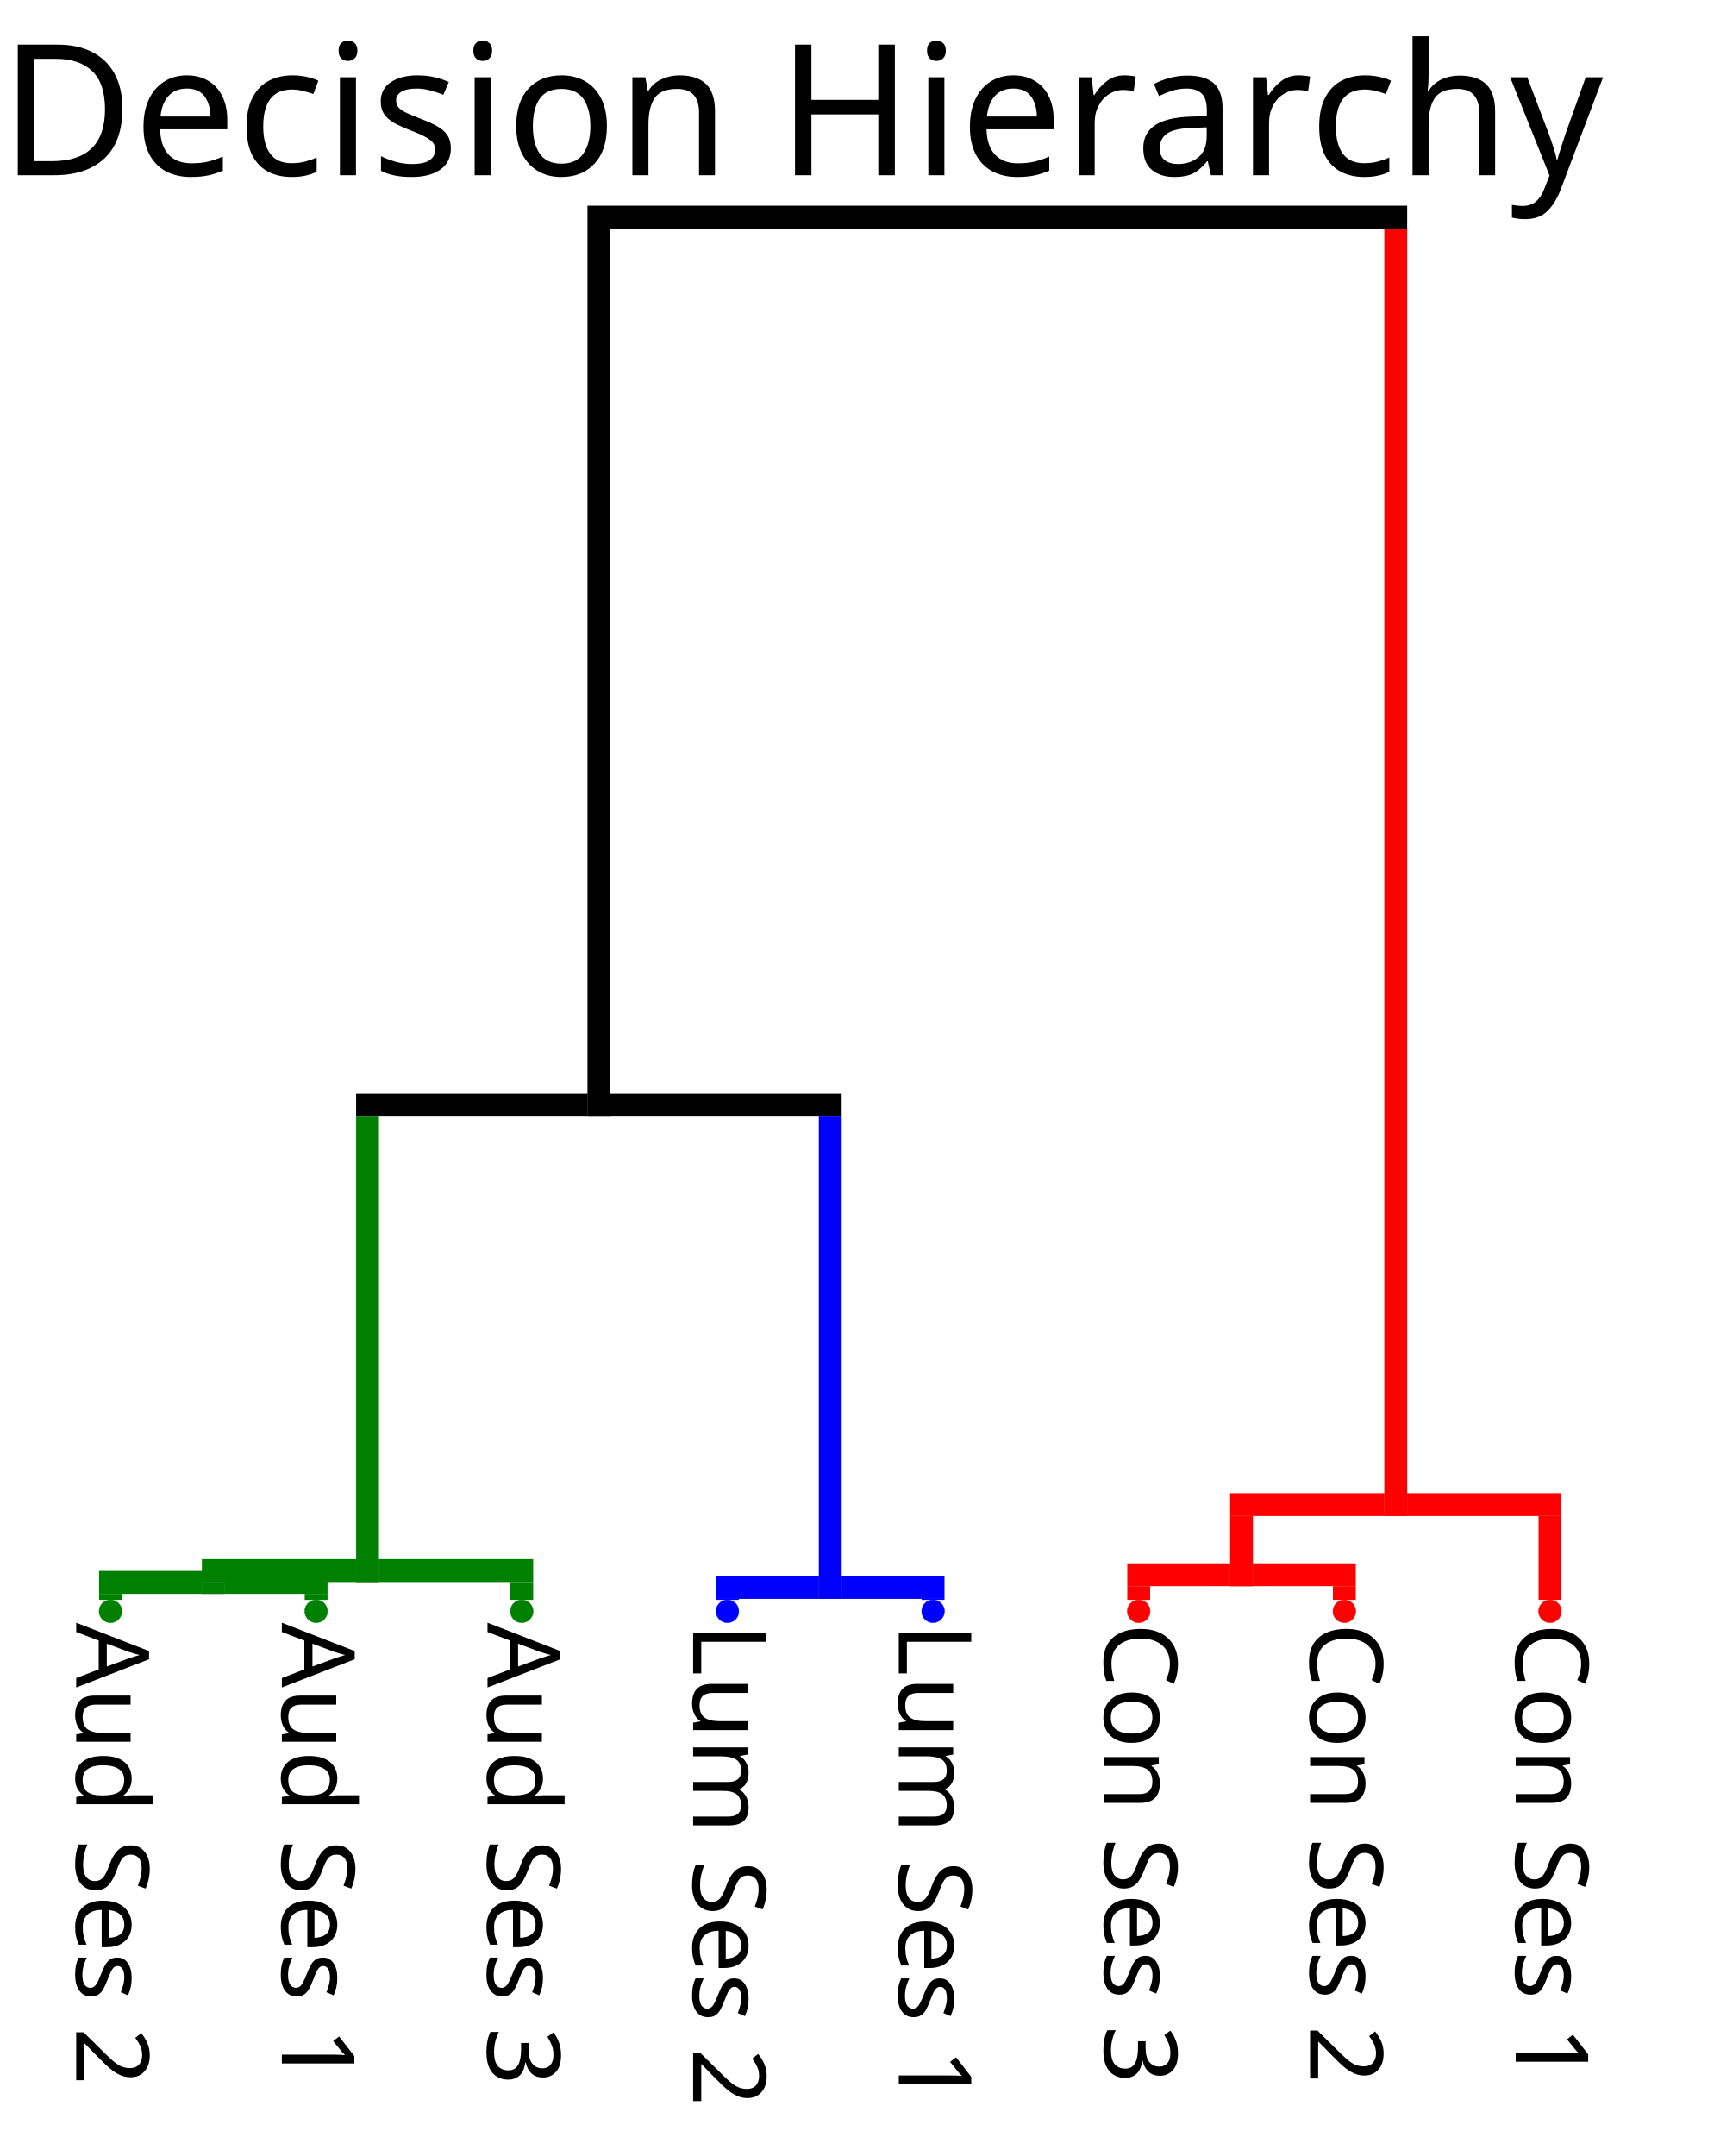
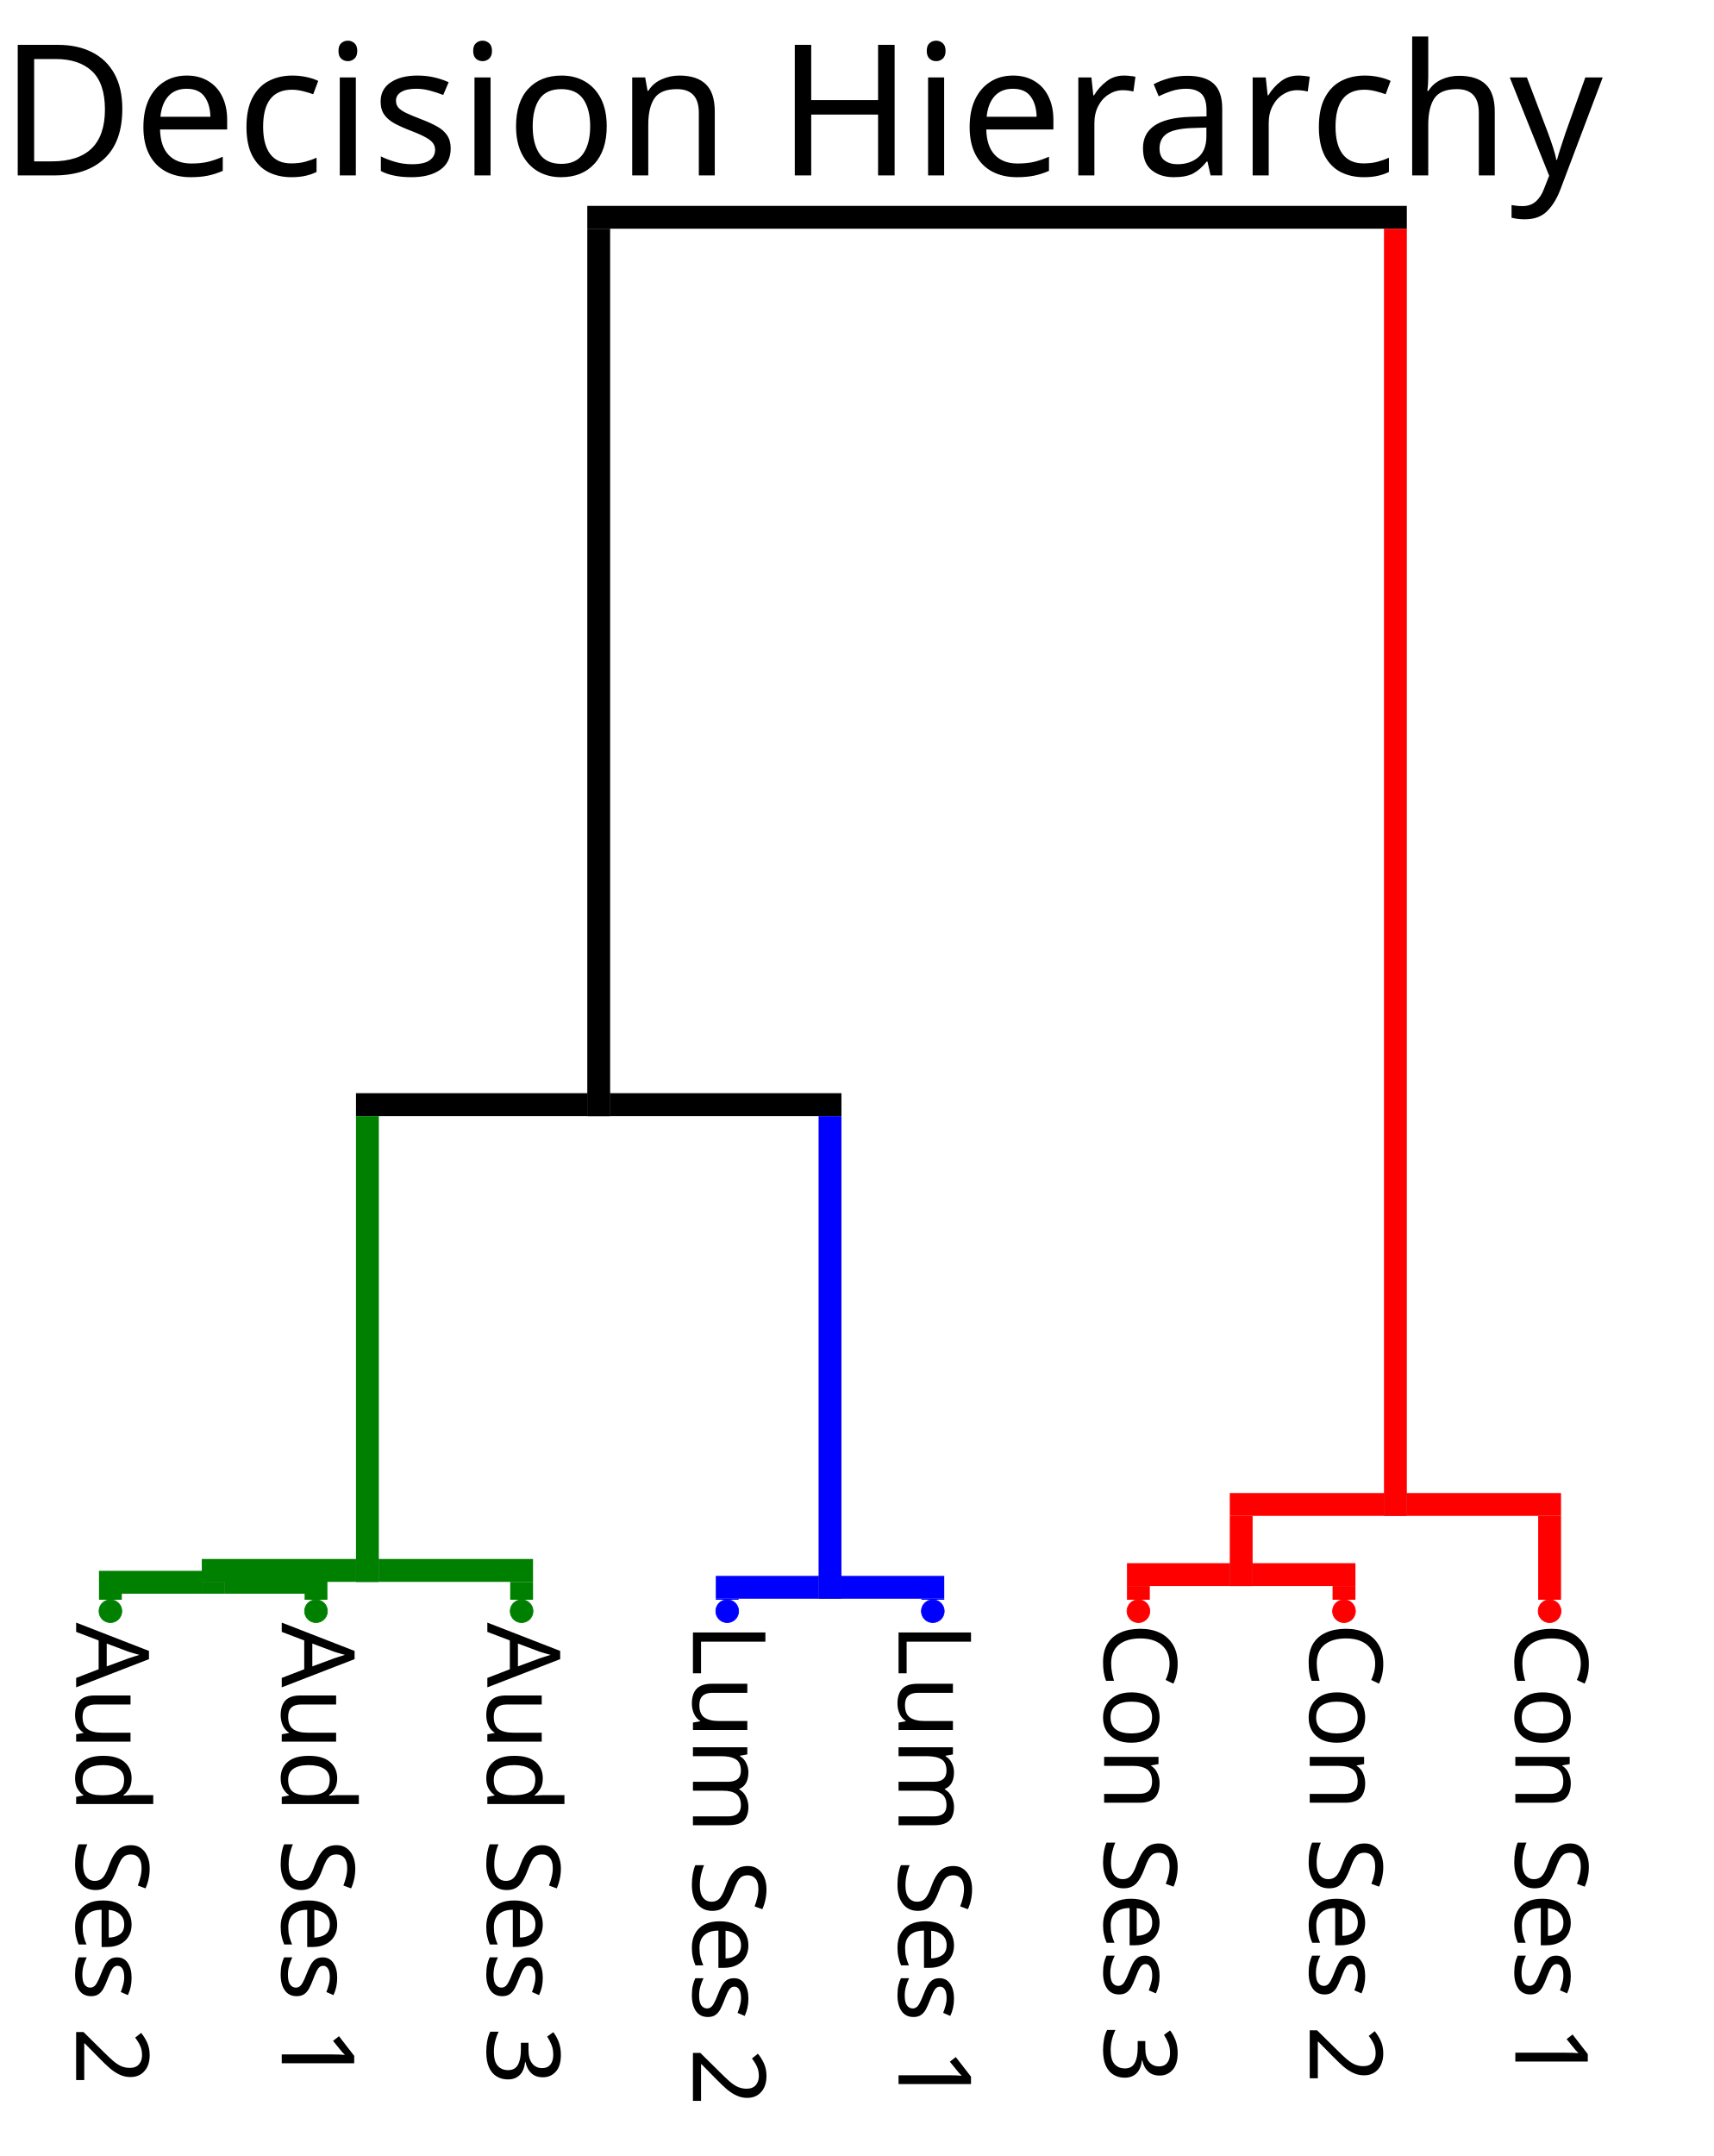
- <svg xmlns="http://www.w3.org/2000/svg" width="1249.89mm" height="1571.98mm" viewBox="0 0 3543.31 4456.69" version="1.2" baseProfile="tiny">
+ <svg xmlns="http://www.w3.org/2000/svg" width="624.769mm" height="785.989mm" viewBox="0 0 1771.65 2228.35" version="1.2" baseProfile="tiny">
  <defs> </defs>
  <g fill="none" stroke="black" stroke-width="1" fill-rule="evenodd" stroke-linecap="square" stroke-linejoin="bevel">
-     <g fill="none" stroke="none" transform="matrix(15.748,0,0,15.748,-267.717,456.693)" font-family="Ubuntu" font-size="11pt" font-weight="400" font-style="normal">
+     <g fill="none" stroke="none" transform="matrix(7.87402,0,0,7.87402,-133.858,228.346)" font-family="Ubuntu" font-size="11pt" font-weight="400" font-style="normal">
      <path vector-effect="non-scaling-stroke" fill-rule="evenodd" d="M17,-29 L242,-29 L242,254 L17,254 L17,-29" />
    </g>
-     <g fill="none" stroke="none" transform="matrix(0,15.748,-15.748,0,3417.32,472.441)" font-family="Ubuntu" font-size="11pt" font-weight="400" font-style="normal">
+     <g fill="none" stroke="none" transform="matrix(0,7.87402,-7.87402,0,1708.66,236.22)" font-family="Ubuntu" font-size="11pt" font-weight="400" font-style="normal">
      <path vector-effect="non-scaling-stroke" fill-rule="evenodd" d="M0,0 L252,0 L252,216 L0,216 L0,0" />
    </g>
-     <g fill="none" stroke="#000000" stroke-opacity="1" stroke-width="3" stroke-linecap="butt" stroke-linejoin="bevel" transform="matrix(0,15.748,-15.748,0,3417.32,472.441)" font-family="Ubuntu" font-size="11pt" font-weight="400" font-style="normal">
+     <g fill="none" stroke="#000000" stroke-opacity="1" stroke-width="3" stroke-linecap="butt" stroke-linejoin="bevel" transform="matrix(0,7.87402,-7.87402,0,1708.66,236.22)" font-family="Ubuntu" font-size="11pt" font-weight="400" font-style="normal">
      <polyline fill="none" vector-effect="none" points="-1.5,32.25 -1.5,139.875 " />
    </g>
-     <g fill="none" stroke="#ff0000" stroke-opacity="1" stroke-width="3" stroke-linecap="butt" stroke-linejoin="bevel" transform="matrix(0,15.748,-15.748,0,3417.32,472.441)" font-family="Ubuntu" font-size="11pt" font-weight="400" font-style="normal">
+     <g fill="none" stroke="#ff0000" stroke-opacity="1" stroke-width="3" stroke-linecap="butt" stroke-linejoin="bevel" transform="matrix(0,7.87402,-7.87402,0,1708.66,236.22)" font-family="Ubuntu" font-size="11pt" font-weight="400" font-style="normal">
      <polyline fill="none" vector-effect="none" points="167.491,12 167.491,55.5 " />
    </g>
-     <g fill="none" stroke="#808080" stroke-opacity="1" stroke-dasharray="3,6" stroke-dashoffset="0" stroke-width="3" stroke-linecap="butt" stroke-linejoin="bevel" transform="matrix(0,15.748,-15.748,0,3417.32,472.441)" font-family="Ubuntu" font-size="11pt" font-weight="400" font-style="normal">
+     <g fill="none" stroke="#808080" stroke-opacity="1" stroke-dasharray="3,6" stroke-dashoffset="0" stroke-width="3" stroke-linecap="butt" stroke-linejoin="bevel" transform="matrix(0,7.87402,-7.87402,0,1708.66,236.22)" font-family="Ubuntu" font-size="11pt" font-weight="400" font-style="normal">
      <polyline fill="none" vector-effect="none" points="168.991,33.75 165.991,33.75 " />
    </g>
-     <g fill="none" stroke="#ff0000" stroke-opacity="1" stroke-width="3" stroke-linecap="butt" stroke-linejoin="bevel" transform="matrix(0,15.748,-15.748,0,3417.32,472.441)" font-family="Ubuntu" font-size="11pt" font-weight="400" font-style="normal">
+     <g fill="none" stroke="#ff0000" stroke-opacity="1" stroke-width="3" stroke-linecap="butt" stroke-linejoin="bevel" transform="matrix(0,7.87402,-7.87402,0,1708.66,236.22)" font-family="Ubuntu" font-size="11pt" font-weight="400" font-style="normal">
      <polyline fill="none" vector-effect="none" points="0,33.75 168.991,33.75 " />
    </g>
-     <g fill="none" stroke="#ff0000" stroke-opacity="1" stroke-width="3" stroke-linecap="butt" stroke-linejoin="bevel" transform="matrix(0,15.748,-15.748,0,3417.32,3133.72)" font-family="Ubuntu" font-size="11pt" font-weight="400" font-style="normal">
+     <g fill="none" stroke="#ff0000" stroke-opacity="1" stroke-width="3" stroke-linecap="butt" stroke-linejoin="bevel" transform="matrix(0,7.87402,-7.87402,0,1708.66,1566.86)" font-family="Ubuntu" font-size="11pt" font-weight="400" font-style="normal">
      <polyline fill="none" vector-effect="none" points="0,13.5 11.009,13.5 " />
    </g>
-     <g fill="#ff0000" fill-opacity="1" stroke="#ff0000" stroke-opacity="1" stroke-width="1" stroke-linecap="square" stroke-linejoin="bevel" transform="matrix(0,15.748,-15.748,0,3228.35,3307.09)" font-family="Ubuntu" font-size="11pt" font-weight="400" font-style="normal">
+     <g fill="#ff0000" fill-opacity="1" stroke="#ff0000" stroke-opacity="1" stroke-width="1" stroke-linecap="square" stroke-linejoin="bevel" transform="matrix(0,7.87402,-7.87402,0,1614.17,1653.54)" font-family="Ubuntu" font-size="11pt" font-weight="400" font-style="normal">
      <path vector-effect="non-scaling-stroke" fill-rule="evenodd" d="M3,1.5 C3,2.328 2.328,3 1.5,3 C0.672,3 0,2.328 0,1.5 C0,0.672 0.672,0 1.5,0 C2.328,0 3,0.672 3,1.5 " />
    </g>
-     <g fill="none" stroke="#000000" stroke-opacity="1" stroke-width="1" stroke-linecap="square" stroke-linejoin="bevel" transform="matrix(0,15.748,-15.748,0,3338.58,3354.33)" font-family="Verdana" font-size="10pt" font-weight="400" font-style="normal">
+     <g fill="none" stroke="#000000" stroke-opacity="1" stroke-width="1" stroke-linecap="square" stroke-linejoin="bevel" transform="matrix(0,7.87402,-7.87402,0,1669.29,1677.17)" font-family="Verdana" font-size="10pt" font-weight="400" font-style="normal">
      <text fill="#000000" fill-opacity="1" stroke="none" xml:space="preserve" x="0" y="13" font-family="Verdana" font-size="10pt" font-weight="400" font-style="normal">Con Ses 1</text>
    </g>
-     <g fill="none" stroke="#ff0000" stroke-opacity="1" stroke-width="3" stroke-linecap="butt" stroke-linejoin="bevel" transform="matrix(0,15.748,-15.748,0,2992.13,3133.72)" font-family="Ubuntu" font-size="11pt" font-weight="400" font-style="normal">
+     <g fill="none" stroke="#ff0000" stroke-opacity="1" stroke-width="3" stroke-linecap="butt" stroke-linejoin="bevel" transform="matrix(0,7.87402,-7.87402,0,1496.06,1566.86)" font-family="Ubuntu" font-size="11pt" font-weight="400" font-style="normal">
      <polyline fill="none" vector-effect="none" points="7.709,12 7.709,42 " />
    </g>
-     <g fill="none" stroke="#808080" stroke-opacity="1" stroke-dasharray="3,6" stroke-dashoffset="0" stroke-width="3" stroke-linecap="butt" stroke-linejoin="bevel" transform="matrix(0,15.748,-15.748,0,2992.13,3133.72)" font-family="Ubuntu" font-size="11pt" font-weight="400" font-style="normal">
+     <g fill="none" stroke="#808080" stroke-opacity="1" stroke-dasharray="3,6" stroke-dashoffset="0" stroke-width="3" stroke-linecap="butt" stroke-linejoin="bevel" transform="matrix(0,7.87402,-7.87402,0,1496.06,1566.86)" font-family="Ubuntu" font-size="11pt" font-weight="400" font-style="normal">
      <polyline fill="none" vector-effect="none" points="9.209,27 6.209,27 " />
    </g>
-     <g fill="none" stroke="#ff0000" stroke-opacity="1" stroke-width="3" stroke-linecap="butt" stroke-linejoin="bevel" transform="matrix(0,15.748,-15.748,0,2992.13,3133.72)" font-family="Ubuntu" font-size="11pt" font-weight="400" font-style="normal">
+     <g fill="none" stroke="#ff0000" stroke-opacity="1" stroke-width="3" stroke-linecap="butt" stroke-linejoin="bevel" transform="matrix(0,7.87402,-7.87402,0,1496.06,1566.86)" font-family="Ubuntu" font-size="11pt" font-weight="400" font-style="normal">
      <polyline fill="none" vector-effect="none" points="0,27 9.209,27 " />
    </g>
-     <g fill="none" stroke="#ff0000" stroke-opacity="1" stroke-width="3" stroke-linecap="butt" stroke-linejoin="bevel" transform="matrix(0,15.748,-15.748,0,2992.13,3278.74)" font-family="Ubuntu" font-size="11pt" font-weight="400" font-style="normal">
+     <g fill="none" stroke="#ff0000" stroke-opacity="1" stroke-width="3" stroke-linecap="butt" stroke-linejoin="bevel" transform="matrix(0,7.87402,-7.87402,0,1496.06,1639.37)" font-family="Ubuntu" font-size="11pt" font-weight="400" font-style="normal">
      <polyline fill="none" vector-effect="none" points="0,13.5 1.8,13.5 " />
    </g>
-     <g fill="#ff0000" fill-opacity="1" stroke="#ff0000" stroke-opacity="1" stroke-width="1" stroke-linecap="square" stroke-linejoin="bevel" transform="matrix(0,15.748,-15.748,0,2803.15,3307.09)" font-family="Ubuntu" font-size="11pt" font-weight="400" font-style="normal">
+     <g fill="#ff0000" fill-opacity="1" stroke="#ff0000" stroke-opacity="1" stroke-width="1" stroke-linecap="square" stroke-linejoin="bevel" transform="matrix(0,7.87402,-7.87402,0,1401.57,1653.54)" font-family="Ubuntu" font-size="11pt" font-weight="400" font-style="normal">
      <path vector-effect="non-scaling-stroke" fill-rule="evenodd" d="M3,1.5 C3,2.328 2.328,3 1.5,3 C0.672,3 0,2.328 0,1.5 C0,0.672 0.672,0 1.5,0 C2.328,0 3,0.672 3,1.5 " />
    </g>
-     <g fill="none" stroke="#000000" stroke-opacity="1" stroke-width="1" stroke-linecap="square" stroke-linejoin="bevel" transform="matrix(0,15.748,-15.748,0,2913.39,3354.33)" font-family="Verdana" font-size="10pt" font-weight="400" font-style="normal">
+     <g fill="none" stroke="#000000" stroke-opacity="1" stroke-width="1" stroke-linecap="square" stroke-linejoin="bevel" transform="matrix(0,7.87402,-7.87402,0,1456.69,1677.17)" font-family="Verdana" font-size="10pt" font-weight="400" font-style="normal">
      <text fill="#000000" fill-opacity="1" stroke="none" xml:space="preserve" x="0" y="13" font-family="Verdana" font-size="10pt" font-weight="400" font-style="normal">Con Ses 2</text>
    </g>
-     <g fill="none" stroke="#ff0000" stroke-opacity="1" stroke-width="3" stroke-linecap="butt" stroke-linejoin="bevel" transform="matrix(0,15.748,-15.748,0,2566.93,3278.74)" font-family="Ubuntu" font-size="11pt" font-weight="400" font-style="normal">
+     <g fill="none" stroke="#ff0000" stroke-opacity="1" stroke-width="3" stroke-linecap="butt" stroke-linejoin="bevel" transform="matrix(0,7.87402,-7.87402,0,1283.46,1639.37)" font-family="Ubuntu" font-size="11pt" font-weight="400" font-style="normal">
      <polyline fill="none" vector-effect="none" points="0,13.5 1.8,13.5 " />
    </g>
-     <g fill="#ff0000" fill-opacity="1" stroke="#ff0000" stroke-opacity="1" stroke-width="1" stroke-linecap="square" stroke-linejoin="bevel" transform="matrix(0,15.748,-15.748,0,2377.95,3307.09)" font-family="Ubuntu" font-size="11pt" font-weight="400" font-style="normal">
+     <g fill="#ff0000" fill-opacity="1" stroke="#ff0000" stroke-opacity="1" stroke-width="1" stroke-linecap="square" stroke-linejoin="bevel" transform="matrix(0,7.87402,-7.87402,0,1188.98,1653.54)" font-family="Ubuntu" font-size="11pt" font-weight="400" font-style="normal">
      <path vector-effect="non-scaling-stroke" fill-rule="evenodd" d="M3,1.5 C3,2.328 2.328,3 1.5,3 C0.672,3 0,2.328 0,1.5 C0,0.672 0.672,0 1.5,0 C2.328,0 3,0.672 3,1.5 " />
    </g>
-     <g fill="none" stroke="#000000" stroke-opacity="1" stroke-width="1" stroke-linecap="square" stroke-linejoin="bevel" transform="matrix(0,15.748,-15.748,0,2488.19,3354.33)" font-family="Verdana" font-size="10pt" font-weight="400" font-style="normal">
+     <g fill="none" stroke="#000000" stroke-opacity="1" stroke-width="1" stroke-linecap="square" stroke-linejoin="bevel" transform="matrix(0,7.87402,-7.87402,0,1244.09,1677.17)" font-family="Verdana" font-size="10pt" font-weight="400" font-style="normal">
      <text fill="#000000" fill-opacity="1" stroke="none" xml:space="preserve" x="0" y="13" font-family="Verdana" font-size="10pt" font-weight="400" font-style="normal">Con Ses 3</text>
    </g>
-     <g fill="none" stroke="#000000" stroke-opacity="1" stroke-width="3" stroke-linecap="butt" stroke-linejoin="bevel" transform="matrix(0,15.748,-15.748,0,2141.73,472.441)" font-family="Ubuntu" font-size="11pt" font-weight="400" font-style="normal">
+     <g fill="none" stroke="#000000" stroke-opacity="1" stroke-width="3" stroke-linecap="butt" stroke-linejoin="bevel" transform="matrix(0,7.87402,-7.87402,0,1070.87,236.22)" font-family="Ubuntu" font-size="11pt" font-weight="400" font-style="normal">
      <polyline fill="none" vector-effect="none" points="114.995,25.5 114.995,89.25 " />
    </g>
-     <g fill="none" stroke="#808080" stroke-opacity="1" stroke-dasharray="3,6" stroke-dashoffset="0" stroke-width="3" stroke-linecap="butt" stroke-linejoin="bevel" transform="matrix(0,15.748,-15.748,0,2141.73,472.441)" font-family="Ubuntu" font-size="11pt" font-weight="400" font-style="normal">
+     <g fill="none" stroke="#808080" stroke-opacity="1" stroke-dasharray="3,6" stroke-dashoffset="0" stroke-width="3" stroke-linecap="butt" stroke-linejoin="bevel" transform="matrix(0,7.87402,-7.87402,0,1070.87,236.22)" font-family="Ubuntu" font-size="11pt" font-weight="400" font-style="normal">
      <polyline fill="none" vector-effect="none" points="116.495,57.375 113.495,57.375 " />
    </g>
-     <g fill="none" stroke="#000000" stroke-opacity="1" stroke-width="3" stroke-linecap="butt" stroke-linejoin="bevel" transform="matrix(0,15.748,-15.748,0,2141.73,472.441)" font-family="Ubuntu" font-size="11pt" font-weight="400" font-style="normal">
+     <g fill="none" stroke="#000000" stroke-opacity="1" stroke-width="3" stroke-linecap="butt" stroke-linejoin="bevel" transform="matrix(0,7.87402,-7.87402,0,1070.87,236.22)" font-family="Ubuntu" font-size="11pt" font-weight="400" font-style="normal">
      <polyline fill="none" vector-effect="none" points="0,57.375 116.495,57.375 " />
    </g>
-     <g fill="none" stroke="#0000ff" stroke-opacity="1" stroke-width="3" stroke-linecap="butt" stroke-linejoin="bevel" transform="matrix(0,15.748,-15.748,0,2141.73,2307)" font-family="Ubuntu" font-size="11pt" font-weight="400" font-style="normal">
+     <g fill="none" stroke="#0000ff" stroke-opacity="1" stroke-width="3" stroke-linecap="butt" stroke-linejoin="bevel" transform="matrix(0,7.87402,-7.87402,0,1070.87,1153.5)" font-family="Ubuntu" font-size="11pt" font-weight="400" font-style="normal">
      <polyline fill="none" vector-effect="none" points="61.873,12 61.873,42 " />
    </g>
-     <g fill="none" stroke="#808080" stroke-opacity="1" stroke-dasharray="3,6" stroke-dashoffset="0" stroke-width="3" stroke-linecap="butt" stroke-linejoin="bevel" transform="matrix(0,15.748,-15.748,0,2141.73,2307)" font-family="Ubuntu" font-size="11pt" font-weight="400" font-style="normal">
+     <g fill="none" stroke="#808080" stroke-opacity="1" stroke-dasharray="3,6" stroke-dashoffset="0" stroke-width="3" stroke-linecap="butt" stroke-linejoin="bevel" transform="matrix(0,7.87402,-7.87402,0,1070.87,1153.5)" font-family="Ubuntu" font-size="11pt" font-weight="400" font-style="normal">
      <polyline fill="none" vector-effect="none" points="63.373,27 60.373,27 " />
    </g>
-     <g fill="none" stroke="#0000ff" stroke-opacity="1" stroke-width="3" stroke-linecap="butt" stroke-linejoin="bevel" transform="matrix(0,15.748,-15.748,0,2141.73,2307)" font-family="Ubuntu" font-size="11pt" font-weight="400" font-style="normal">
+     <g fill="none" stroke="#0000ff" stroke-opacity="1" stroke-width="3" stroke-linecap="butt" stroke-linejoin="bevel" transform="matrix(0,7.87402,-7.87402,0,1070.87,1153.5)" font-family="Ubuntu" font-size="11pt" font-weight="400" font-style="normal">
      <polyline fill="none" vector-effect="none" points="0,27 63.373,27 " />
    </g>
-     <g fill="none" stroke="#0000ff" stroke-opacity="1" stroke-width="3" stroke-linecap="butt" stroke-linejoin="bevel" transform="matrix(0,15.748,-15.748,0,2141.73,3305)" font-family="Ubuntu" font-size="11pt" font-weight="400" font-style="normal">
+     <g fill="none" stroke="#0000ff" stroke-opacity="1" stroke-width="3" stroke-linecap="butt" stroke-linejoin="bevel" transform="matrix(0,7.87402,-7.87402,0,1070.87,1652.5)" font-family="Ubuntu" font-size="11pt" font-weight="400" font-style="normal">
      <polyline fill="none" vector-effect="none" points="0,13.5 0.132,13.5 " />
    </g>
-     <g fill="#0000ff" fill-opacity="1" stroke="#0000ff" stroke-opacity="1" stroke-width="1" stroke-linecap="square" stroke-linejoin="bevel" transform="matrix(0,15.748,-15.748,0,1952.76,3307.09)" font-family="Ubuntu" font-size="11pt" font-weight="400" font-style="normal">
+     <g fill="#0000ff" fill-opacity="1" stroke="#0000ff" stroke-opacity="1" stroke-width="1" stroke-linecap="square" stroke-linejoin="bevel" transform="matrix(0,7.87402,-7.87402,0,976.378,1653.54)" font-family="Ubuntu" font-size="11pt" font-weight="400" font-style="normal">
      <path vector-effect="non-scaling-stroke" fill-rule="evenodd" d="M3,1.5 C3,2.328 2.328,3 1.5,3 C0.672,3 0,2.328 0,1.5 C0,0.672 0.672,0 1.5,0 C2.328,0 3,0.672 3,1.5 " />
    </g>
-     <g fill="none" stroke="#000000" stroke-opacity="1" stroke-width="1" stroke-linecap="square" stroke-linejoin="bevel" transform="matrix(0,15.748,-15.748,0,2062.99,3354.33)" font-family="Verdana" font-size="10pt" font-weight="400" font-style="normal">
+     <g fill="none" stroke="#000000" stroke-opacity="1" stroke-width="1" stroke-linecap="square" stroke-linejoin="bevel" transform="matrix(0,7.87402,-7.87402,0,1031.5,1677.17)" font-family="Verdana" font-size="10pt" font-weight="400" font-style="normal">
      <text fill="#000000" fill-opacity="1" stroke="none" xml:space="preserve" x="0" y="13" font-family="Verdana" font-size="10pt" font-weight="400" font-style="normal">Lum Ses 1</text>
    </g>
-     <g fill="none" stroke="#0000ff" stroke-opacity="1" stroke-width="3" stroke-linecap="butt" stroke-linejoin="bevel" transform="matrix(0,15.748,-15.748,0,1716.54,3305)" font-family="Ubuntu" font-size="11pt" font-weight="400" font-style="normal">
+     <g fill="none" stroke="#0000ff" stroke-opacity="1" stroke-width="3" stroke-linecap="butt" stroke-linejoin="bevel" transform="matrix(0,7.87402,-7.87402,0,858.268,1652.5)" font-family="Ubuntu" font-size="11pt" font-weight="400" font-style="normal">
      <polyline fill="none" vector-effect="none" points="0,13.5 0.132,13.5 " />
    </g>
-     <g fill="#0000ff" fill-opacity="1" stroke="#0000ff" stroke-opacity="1" stroke-width="1" stroke-linecap="square" stroke-linejoin="bevel" transform="matrix(0,15.748,-15.748,0,1527.56,3307.09)" font-family="Ubuntu" font-size="11pt" font-weight="400" font-style="normal">
+     <g fill="#0000ff" fill-opacity="1" stroke="#0000ff" stroke-opacity="1" stroke-width="1" stroke-linecap="square" stroke-linejoin="bevel" transform="matrix(0,7.87402,-7.87402,0,763.78,1653.54)" font-family="Ubuntu" font-size="11pt" font-weight="400" font-style="normal">
      <path vector-effect="non-scaling-stroke" fill-rule="evenodd" d="M3,1.5 C3,2.328 2.328,3 1.5,3 C0.672,3 0,2.328 0,1.5 C0,0.672 0.672,0 1.5,0 C2.328,0 3,0.672 3,1.5 " />
    </g>
-     <g fill="none" stroke="#000000" stroke-opacity="1" stroke-width="1" stroke-linecap="square" stroke-linejoin="bevel" transform="matrix(0,15.748,-15.748,0,1637.8,3354.33)" font-family="Verdana" font-size="10pt" font-weight="400" font-style="normal">
+     <g fill="none" stroke="#000000" stroke-opacity="1" stroke-width="1" stroke-linecap="square" stroke-linejoin="bevel" transform="matrix(0,7.87402,-7.87402,0,818.898,1677.17)" font-family="Verdana" font-size="10pt" font-weight="400" font-style="normal">
      <text fill="#000000" fill-opacity="1" stroke="none" xml:space="preserve" x="0" y="13" font-family="Verdana" font-size="10pt" font-weight="400" font-style="normal">Lum Ses 2</text>
    </g>
-     <g fill="none" stroke="#008000" stroke-opacity="1" stroke-width="3" stroke-linecap="butt" stroke-linejoin="bevel" transform="matrix(0,15.748,-15.748,0,1291.34,2307)" font-family="Ubuntu" font-size="11pt" font-weight="400" font-style="normal">
+     <g fill="none" stroke="#008000" stroke-opacity="1" stroke-width="3" stroke-linecap="butt" stroke-linejoin="bevel" transform="matrix(0,7.87402,-7.87402,0,645.669,1153.5)" font-family="Ubuntu" font-size="11pt" font-weight="400" font-style="normal">
      <polyline fill="none" vector-effect="none" points="59.657,12 59.657,55.5 " />
    </g>
-     <g fill="none" stroke="#808080" stroke-opacity="1" stroke-dasharray="3,6" stroke-dashoffset="0" stroke-width="3" stroke-linecap="butt" stroke-linejoin="bevel" transform="matrix(0,15.748,-15.748,0,1291.34,2307)" font-family="Ubuntu" font-size="11pt" font-weight="400" font-style="normal">
+     <g fill="none" stroke="#808080" stroke-opacity="1" stroke-dasharray="3,6" stroke-dashoffset="0" stroke-width="3" stroke-linecap="butt" stroke-linejoin="bevel" transform="matrix(0,7.87402,-7.87402,0,645.669,1153.5)" font-family="Ubuntu" font-size="11pt" font-weight="400" font-style="normal">
      <polyline fill="none" vector-effect="none" points="61.157,33.75 58.157,33.75 " />
    </g>
-     <g fill="none" stroke="#008000" stroke-opacity="1" stroke-width="3" stroke-linecap="butt" stroke-linejoin="bevel" transform="matrix(0,15.748,-15.748,0,1291.34,2307)" font-family="Ubuntu" font-size="11pt" font-weight="400" font-style="normal">
+     <g fill="none" stroke="#008000" stroke-opacity="1" stroke-width="3" stroke-linecap="butt" stroke-linejoin="bevel" transform="matrix(0,7.87402,-7.87402,0,645.669,1153.5)" font-family="Ubuntu" font-size="11pt" font-weight="400" font-style="normal">
      <polyline fill="none" vector-effect="none" points="0,33.75 61.157,33.75 " />
    </g>
-     <g fill="none" stroke="#008000" stroke-opacity="1" stroke-width="3" stroke-linecap="butt" stroke-linejoin="bevel" transform="matrix(0,15.748,-15.748,0,1291.34,3270.1)" font-family="Ubuntu" font-size="11pt" font-weight="400" font-style="normal">
+     <g fill="none" stroke="#008000" stroke-opacity="1" stroke-width="3" stroke-linecap="butt" stroke-linejoin="bevel" transform="matrix(0,7.87402,-7.87402,0,645.669,1635.05)" font-family="Ubuntu" font-size="11pt" font-weight="400" font-style="normal">
      <polyline fill="none" vector-effect="none" points="0,13.5 2.349,13.5 " />
    </g>
-     <g fill="#008000" fill-opacity="1" stroke="#008000" stroke-opacity="1" stroke-width="1" stroke-linecap="square" stroke-linejoin="bevel" transform="matrix(0,15.748,-15.748,0,1102.36,3307.09)" font-family="Ubuntu" font-size="11pt" font-weight="400" font-style="normal">
+     <g fill="#008000" fill-opacity="1" stroke="#008000" stroke-opacity="1" stroke-width="1" stroke-linecap="square" stroke-linejoin="bevel" transform="matrix(0,7.87402,-7.87402,0,551.181,1653.54)" font-family="Ubuntu" font-size="11pt" font-weight="400" font-style="normal">
      <path vector-effect="non-scaling-stroke" fill-rule="evenodd" d="M3,1.5 C3,2.328 2.328,3 1.5,3 C0.672,3 0,2.328 0,1.5 C0,0.672 0.672,0 1.5,0 C2.328,0 3,0.672 3,1.5 " />
    </g>
-     <g fill="none" stroke="#000000" stroke-opacity="1" stroke-width="1" stroke-linecap="square" stroke-linejoin="bevel" transform="matrix(0,15.748,-15.748,0,1212.6,3354.33)" font-family="Verdana" font-size="10pt" font-weight="400" font-style="normal">
+     <g fill="none" stroke="#000000" stroke-opacity="1" stroke-width="1" stroke-linecap="square" stroke-linejoin="bevel" transform="matrix(0,7.87402,-7.87402,0,606.299,1677.17)" font-family="Verdana" font-size="10pt" font-weight="400" font-style="normal">
      <text fill="#000000" fill-opacity="1" stroke="none" xml:space="preserve" x="0" y="13" font-family="Verdana" font-size="10pt" font-weight="400" font-style="normal">Aud Ses 3</text>
    </g>
-     <g fill="none" stroke="#008000" stroke-opacity="1" stroke-width="3" stroke-linecap="butt" stroke-linejoin="bevel" transform="matrix(0,15.748,-15.748,0,866.142,3270.1)" font-family="Ubuntu" font-size="11pt" font-weight="400" font-style="normal">
+     <g fill="none" stroke="#008000" stroke-opacity="1" stroke-width="3" stroke-linecap="butt" stroke-linejoin="bevel" transform="matrix(0,7.87402,-7.87402,0,433.071,1635.05)" font-family="Ubuntu" font-size="11pt" font-weight="400" font-style="normal">
      <polyline fill="none" vector-effect="none" points="0.054,12 0.054,42 " />
    </g>
-     <g fill="none" stroke="#808080" stroke-opacity="1" stroke-dasharray="3,6" stroke-dashoffset="0" stroke-width="3" stroke-linecap="butt" stroke-linejoin="bevel" transform="matrix(0,15.748,-15.748,0,866.142,3270.1)" font-family="Ubuntu" font-size="11pt" font-weight="400" font-style="normal">
+     <g fill="none" stroke="#808080" stroke-opacity="1" stroke-dasharray="3,6" stroke-dashoffset="0" stroke-width="3" stroke-linecap="butt" stroke-linejoin="bevel" transform="matrix(0,7.87402,-7.87402,0,433.071,1635.05)" font-family="Ubuntu" font-size="11pt" font-weight="400" font-style="normal">
      <polyline fill="none" vector-effect="none" points="1.554,27 0,27 " />
    </g>
-     <g fill="none" stroke="#008000" stroke-opacity="1" stroke-width="3" stroke-linecap="butt" stroke-linejoin="bevel" transform="matrix(0,15.748,-15.748,0,866.142,3270.1)" font-family="Ubuntu" font-size="11pt" font-weight="400" font-style="normal">
+     <g fill="none" stroke="#008000" stroke-opacity="1" stroke-width="3" stroke-linecap="butt" stroke-linejoin="bevel" transform="matrix(0,7.87402,-7.87402,0,433.071,1635.05)" font-family="Ubuntu" font-size="11pt" font-weight="400" font-style="normal">
      <polyline fill="none" vector-effect="none" points="0,27 1.554,27 " />
    </g>
-     <g fill="none" stroke="#008000" stroke-opacity="1" stroke-width="3" stroke-linecap="butt" stroke-linejoin="bevel" transform="matrix(0,15.748,-15.748,0,866.142,3294.57)" font-family="Ubuntu" font-size="11pt" font-weight="400" font-style="normal">
+     <g fill="none" stroke="#008000" stroke-opacity="1" stroke-width="3" stroke-linecap="butt" stroke-linejoin="bevel" transform="matrix(0,7.87402,-7.87402,0,433.071,1647.28)" font-family="Ubuntu" font-size="11pt" font-weight="400" font-style="normal">
      <polyline fill="none" vector-effect="none" points="0,13.5 0.795,13.5 " />
    </g>
-     <g fill="#008000" fill-opacity="1" stroke="#008000" stroke-opacity="1" stroke-width="1" stroke-linecap="square" stroke-linejoin="bevel" transform="matrix(0,15.748,-15.748,0,677.165,3307.09)" font-family="Ubuntu" font-size="11pt" font-weight="400" font-style="normal">
+     <g fill="#008000" fill-opacity="1" stroke="#008000" stroke-opacity="1" stroke-width="1" stroke-linecap="square" stroke-linejoin="bevel" transform="matrix(0,7.87402,-7.87402,0,338.583,1653.54)" font-family="Ubuntu" font-size="11pt" font-weight="400" font-style="normal">
      <path vector-effect="non-scaling-stroke" fill-rule="evenodd" d="M3,1.5 C3,2.328 2.328,3 1.5,3 C0.672,3 0,2.328 0,1.5 C0,0.672 0.672,0 1.5,0 C2.328,0 3,0.672 3,1.5 " />
    </g>
-     <g fill="none" stroke="#000000" stroke-opacity="1" stroke-width="1" stroke-linecap="square" stroke-linejoin="bevel" transform="matrix(0,15.748,-15.748,0,787.402,3354.33)" font-family="Verdana" font-size="10pt" font-weight="400" font-style="normal">
+     <g fill="none" stroke="#000000" stroke-opacity="1" stroke-width="1" stroke-linecap="square" stroke-linejoin="bevel" transform="matrix(0,7.87402,-7.87402,0,393.701,1677.17)" font-family="Verdana" font-size="10pt" font-weight="400" font-style="normal">
      <text fill="#000000" fill-opacity="1" stroke="none" xml:space="preserve" x="0" y="13" font-family="Verdana" font-size="10pt" font-weight="400" font-style="normal">Aud Ses 1</text>
    </g>
-     <g fill="none" stroke="#008000" stroke-opacity="1" stroke-width="3" stroke-linecap="butt" stroke-linejoin="bevel" transform="matrix(0,15.748,-15.748,0,440.945,3294.57)" font-family="Ubuntu" font-size="11pt" font-weight="400" font-style="normal">
+     <g fill="none" stroke="#008000" stroke-opacity="1" stroke-width="3" stroke-linecap="butt" stroke-linejoin="bevel" transform="matrix(0,7.87402,-7.87402,0,220.472,1647.28)" font-family="Ubuntu" font-size="11pt" font-weight="400" font-style="normal">
      <polyline fill="none" vector-effect="none" points="0,13.5 0.795,13.5 " />
    </g>
-     <g fill="#008000" fill-opacity="1" stroke="#008000" stroke-opacity="1" stroke-width="1" stroke-linecap="square" stroke-linejoin="bevel" transform="matrix(0,15.748,-15.748,0,251.969,3307.09)" font-family="Ubuntu" font-size="11pt" font-weight="400" font-style="normal">
+     <g fill="#008000" fill-opacity="1" stroke="#008000" stroke-opacity="1" stroke-width="1" stroke-linecap="square" stroke-linejoin="bevel" transform="matrix(0,7.87402,-7.87402,0,125.984,1653.54)" font-family="Ubuntu" font-size="11pt" font-weight="400" font-style="normal">
      <path vector-effect="non-scaling-stroke" fill-rule="evenodd" d="M3,1.5 C3,2.328 2.328,3 1.5,3 C0.672,3 0,2.328 0,1.5 C0,0.672 0.672,0 1.5,0 C2.328,0 3,0.672 3,1.5 " />
    </g>
-     <g fill="none" stroke="#000000" stroke-opacity="1" stroke-width="1" stroke-linecap="square" stroke-linejoin="bevel" transform="matrix(0,15.748,-15.748,0,362.205,3354.33)" font-family="Verdana" font-size="10pt" font-weight="400" font-style="normal">
+     <g fill="none" stroke="#000000" stroke-opacity="1" stroke-width="1" stroke-linecap="square" stroke-linejoin="bevel" transform="matrix(0,7.87402,-7.87402,0,181.102,1677.17)" font-family="Verdana" font-size="10pt" font-weight="400" font-style="normal">
      <text fill="#000000" fill-opacity="1" stroke="none" xml:space="preserve" x="0" y="13" font-family="Verdana" font-size="10pt" font-weight="400" font-style="normal">Aud Ses 2</text>
    </g>
-     <g fill="none" stroke="#000000" stroke-opacity="1" stroke-width="1" stroke-linecap="square" stroke-linejoin="bevel" transform="matrix(15.748,0,0,15.748,0,0)" font-family="Verdana" font-size="18pt" font-weight="400" font-style="normal">
+     <g fill="none" stroke="#000000" stroke-opacity="1" stroke-width="1" stroke-linecap="square" stroke-linejoin="bevel" transform="matrix(7.87402,0,0,7.87402,0,0)" font-family="Verdana" font-size="18pt" font-weight="400" font-style="normal">
      <text fill="#000000" fill-opacity="1" stroke="none" xml:space="preserve" x="0" y="23" font-family="Verdana" font-size="18pt" font-weight="400" font-style="normal">Decision Hierarchy</text>
    </g>
  </g>
</svg>
